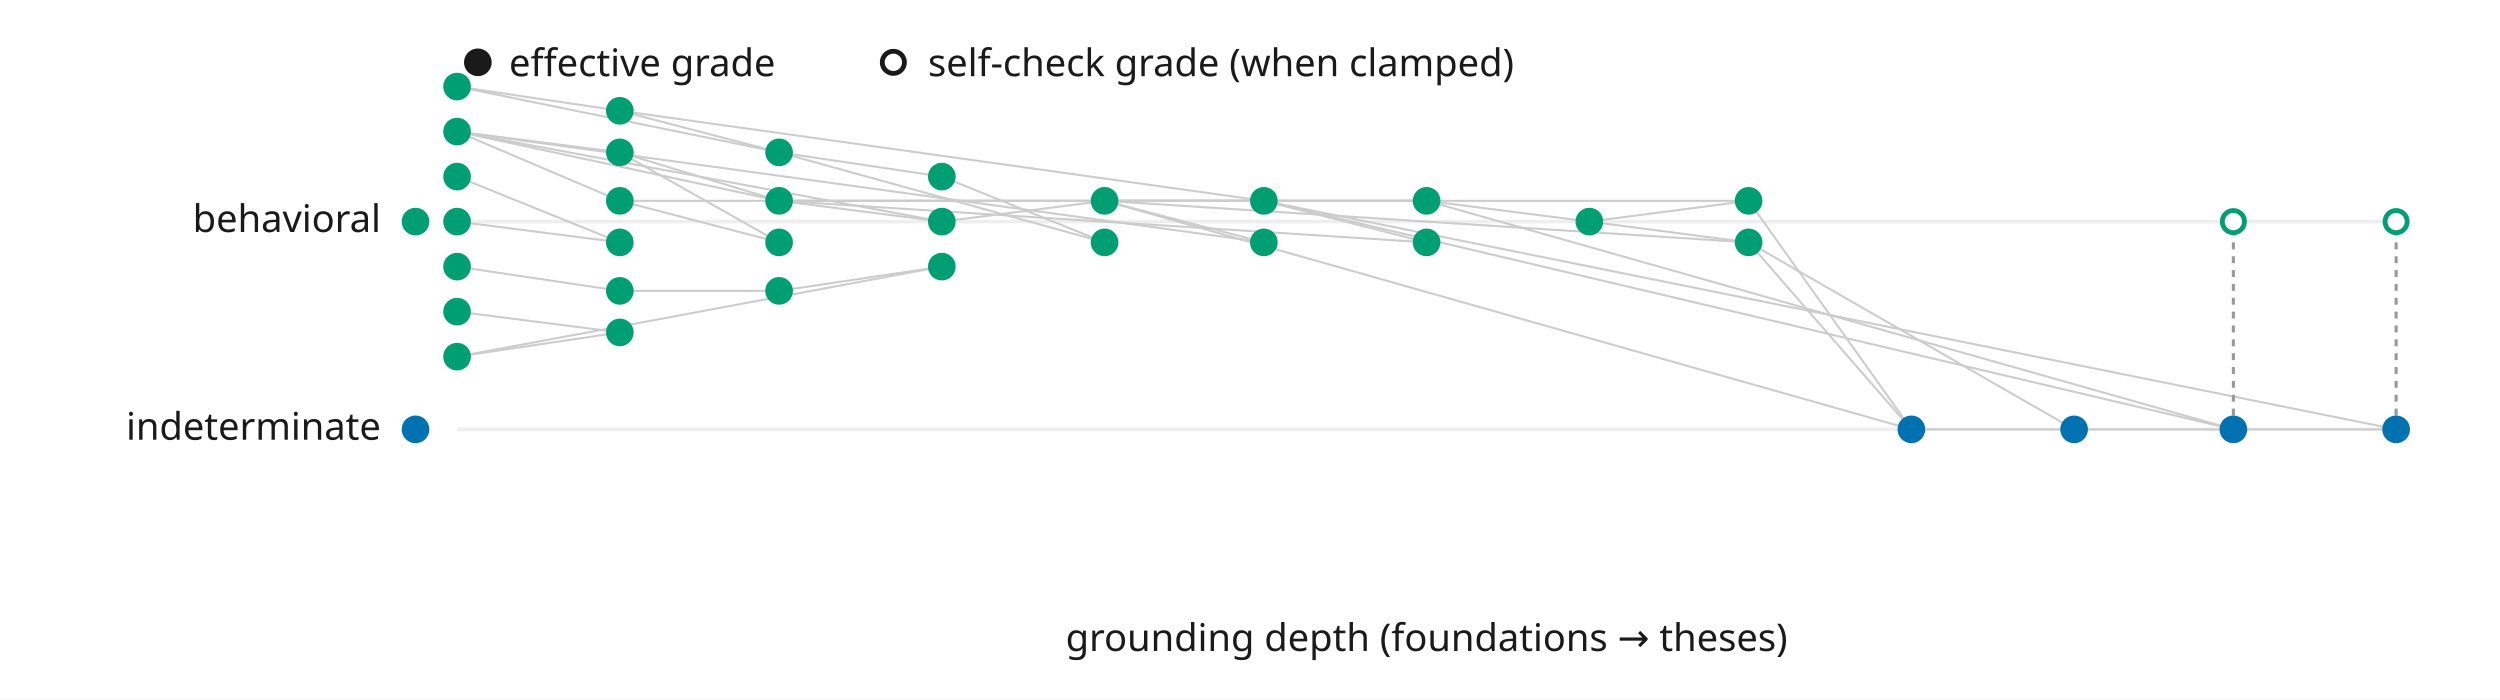
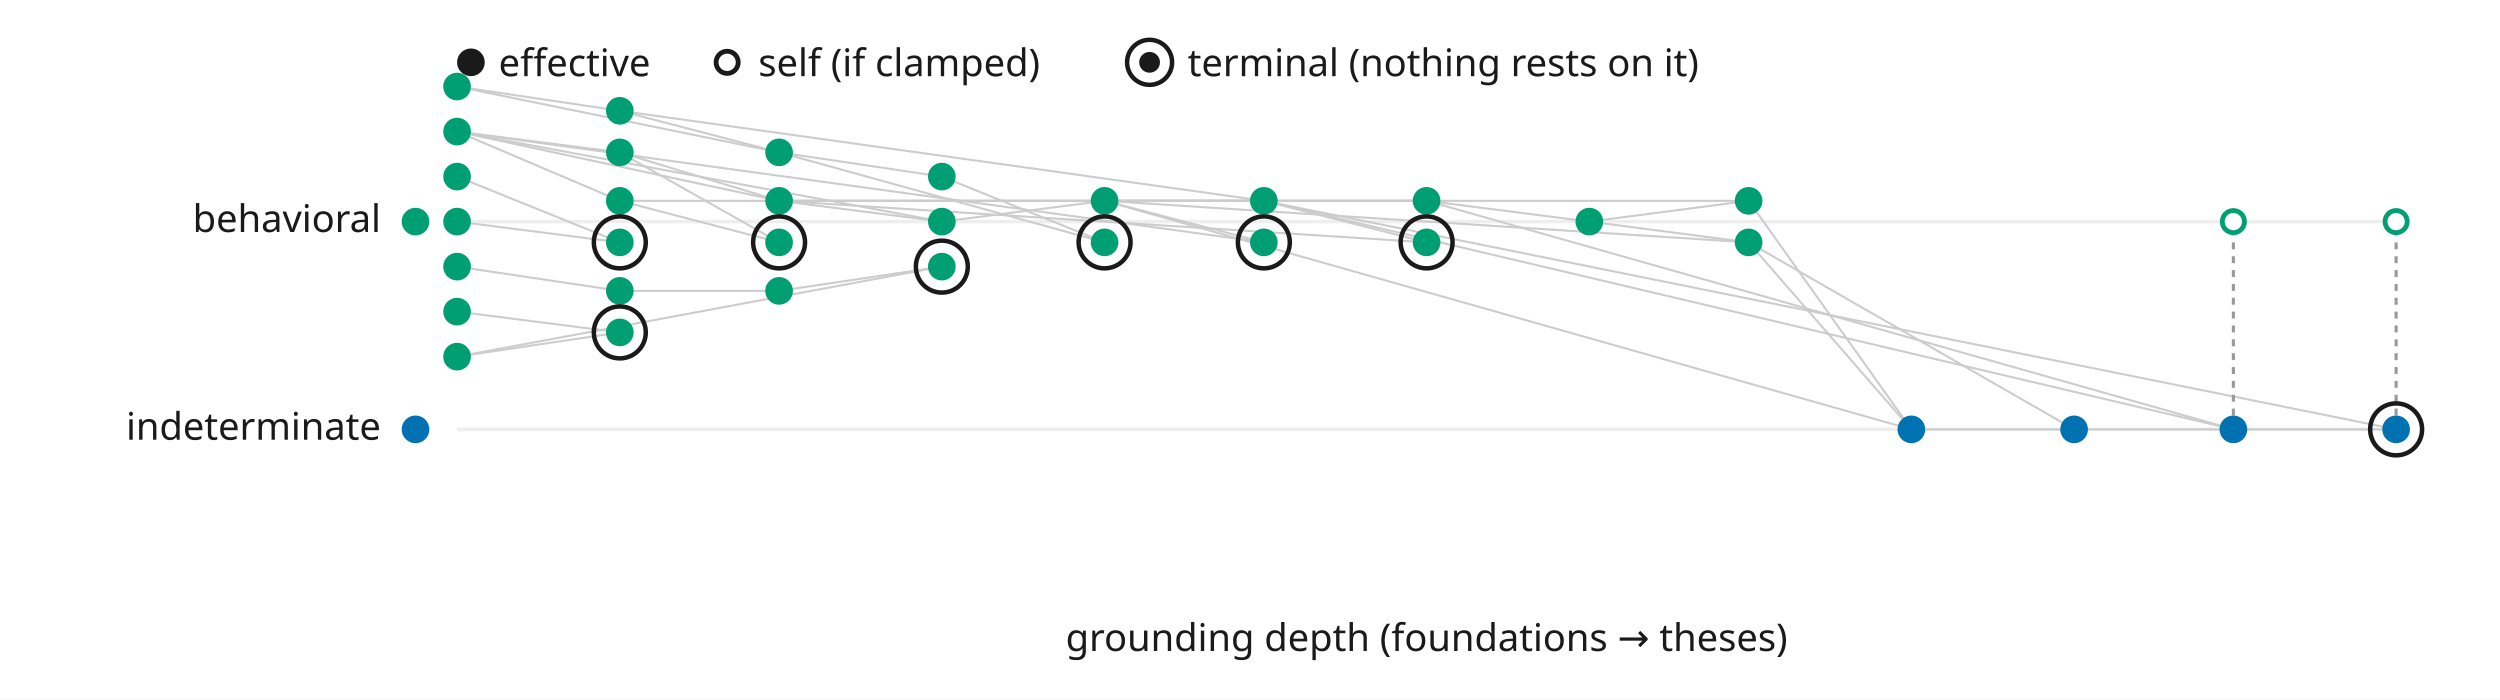
<svg xmlns="http://www.w3.org/2000/svg" width="722" height="202" font-family="sans-serif" font-size="11">
  <rect width="722" height="202" fill="white" />
  <line x1="132" y1="64" x2="692" y2="64" stroke="#eeeeee" />
  <circle cx="120" cy="64" r="4" fill="#009E73" />
  <text x="110" y="67" text-anchor="end" fill="#1a1a1a">behavioral</text>
  <line x1="132" y1="124" x2="692" y2="124" stroke="#eeeeee" />
  <circle cx="120" cy="124" r="4" fill="#0072B2" />
  <text x="110" y="127" text-anchor="end" fill="#1a1a1a">indeterminate</text>
  <line x1="365" y1="58" x2="412" y2="58" stroke="#cccccc" stroke-width="0.6" />
  <line x1="319" y1="58" x2="412" y2="58" stroke="#cccccc" stroke-width="0.6" />
  <line x1="225" y1="58" x2="412" y2="58" stroke="#cccccc" stroke-width="0.6" />
  <line x1="132" y1="25" x2="179" y2="32" stroke="#cccccc" stroke-width="0.6" />
  <line x1="179" y1="32" x2="365" y2="58" stroke="#cccccc" stroke-width="0.6" />
  <line x1="225" y1="58" x2="365" y2="58" stroke="#cccccc" stroke-width="0.6" />
  <line x1="319" y1="58" x2="365" y2="58" stroke="#cccccc" stroke-width="0.6" />
  <line x1="132" y1="25" x2="225" y2="44" stroke="#cccccc" stroke-width="0.6" />
  <line x1="179" y1="32" x2="225" y2="44" stroke="#cccccc" stroke-width="0.6" />
  <line x1="225" y1="44" x2="272" y2="51" stroke="#cccccc" stroke-width="0.6" />
  <line x1="132" y1="38" x2="225" y2="58" stroke="#cccccc" stroke-width="0.6" />
  <line x1="179" y1="44" x2="225" y2="58" stroke="#cccccc" stroke-width="0.6" />
  <line x1="179" y1="58" x2="225" y2="58" stroke="#cccccc" stroke-width="0.6" />
  <line x1="132" y1="38" x2="179" y2="44" stroke="#cccccc" stroke-width="0.6" />
  <line x1="132" y1="38" x2="179" y2="58" stroke="#cccccc" stroke-width="0.6" />
  <line x1="179" y1="44" x2="225" y2="70" stroke="#cccccc" stroke-width="0.6" />
  <line x1="179" y1="58" x2="225" y2="70" stroke="#cccccc" stroke-width="0.6" />
  <line x1="132" y1="38" x2="272" y2="64" stroke="#cccccc" stroke-width="0.6" />
  <line x1="225" y1="58" x2="272" y2="64" stroke="#cccccc" stroke-width="0.6" />
  <line x1="272" y1="64" x2="319" y2="58" stroke="#cccccc" stroke-width="0.6" />
  <line x1="319" y1="58" x2="365" y2="70" stroke="#cccccc" stroke-width="0.6" />
  <line x1="132" y1="38" x2="365" y2="70" stroke="#cccccc" stroke-width="0.6" />
  <line x1="132" y1="51" x2="179" y2="70" stroke="#cccccc" stroke-width="0.6" />
  <line x1="132" y1="64" x2="179" y2="70" stroke="#cccccc" stroke-width="0.6" />
  <line x1="132" y1="77" x2="179" y2="84" stroke="#cccccc" stroke-width="0.6" />
  <line x1="179" y1="84" x2="225" y2="84" stroke="#cccccc" stroke-width="0.6" />
  <line x1="132" y1="90" x2="179" y2="96" stroke="#cccccc" stroke-width="0.6" />
  <line x1="132" y1="103" x2="179" y2="96" stroke="#cccccc" stroke-width="0.6" />
  <line x1="132" y1="103" x2="272" y2="77" stroke="#cccccc" stroke-width="0.6" />
  <line x1="225" y1="84" x2="272" y2="77" stroke="#cccccc" stroke-width="0.6" />
  <line x1="412" y1="58" x2="459" y2="64" stroke="#cccccc" stroke-width="0.6" />
  <line x1="225" y1="44" x2="319" y2="70" stroke="#cccccc" stroke-width="0.6" />
  <line x1="272" y1="51" x2="319" y2="70" stroke="#cccccc" stroke-width="0.6" />
  <line x1="225" y1="58" x2="505" y2="58" stroke="#cccccc" stroke-width="0.6" />
  <line x1="459" y1="64" x2="505" y2="58" stroke="#cccccc" stroke-width="0.6" />
  <line x1="319" y1="58" x2="505" y2="70" stroke="#cccccc" stroke-width="0.6" />
  <line x1="459" y1="64" x2="505" y2="70" stroke="#cccccc" stroke-width="0.6" />
  <line x1="505" y1="70" x2="552" y2="124" stroke="#cccccc" stroke-width="0.6" />
  <line x1="319" y1="58" x2="552" y2="124" stroke="#cccccc" stroke-width="0.6" />
  <line x1="505" y1="58" x2="552" y2="124" stroke="#cccccc" stroke-width="0.6" />
  <line x1="552" y1="124" x2="599" y2="124" stroke="#cccccc" stroke-width="0.6" />
  <line x1="505" y1="70" x2="599" y2="124" stroke="#cccccc" stroke-width="0.6" />
  <line x1="365" y1="58" x2="645" y2="124" stroke="#cccccc" stroke-width="0.6" />
  <line x1="599" y1="124" x2="645" y2="124" stroke="#cccccc" stroke-width="0.6" />
  <line x1="412" y1="58" x2="645" y2="124" stroke="#cccccc" stroke-width="0.6" />
  <line x1="365" y1="58" x2="692" y2="124" stroke="#cccccc" stroke-width="0.6" />
  <line x1="645" y1="124" x2="692" y2="124" stroke="#cccccc" stroke-width="0.6" />
  <line x1="225" y1="58" x2="412" y2="70" stroke="#cccccc" stroke-width="0.6" />
  <line x1="365" y1="58" x2="412" y2="70" stroke="#cccccc" stroke-width="0.6" />
  <line x1="645" y1="124" x2="645" y2="64" stroke="#999999" stroke-width="0.9" stroke-dasharray="2,2" />
  <circle cx="645" cy="64" r="3.2" fill="white" stroke="#009E73" stroke-width="1.4" />
  <line x1="692" y1="124" x2="692" y2="64" stroke="#999999" stroke-width="0.9" stroke-dasharray="2,2" />
  <circle cx="692" cy="64" r="3.2" fill="white" stroke="#009E73" stroke-width="1.4" />
  <circle cx="412" cy="58" r="4" fill="#009E73" />
  <circle cx="132" cy="25" r="4" fill="#009E73" />
  <circle cx="179" cy="32" r="4" fill="#009E73" />
  <circle cx="365" cy="58" r="4" fill="#009E73" />
  <circle cx="225" cy="44" r="4" fill="#009E73" />
  <circle cx="272" cy="51" r="4" fill="#009E73" />
  <circle cx="225" cy="58" r="4" fill="#009E73" />
  <circle cx="179" cy="44" r="4" fill="#009E73" />
  <circle cx="179" cy="58" r="4" fill="#009E73" />
  <circle cx="225" cy="70" r="4" fill="#009E73" />
+   <circle cx="225" cy="70" r="7.5" fill="none" stroke="#1a1a1a" stroke-width="1.3" />
  <circle cx="132" cy="38" r="4" fill="#009E73" />
  <circle cx="272" cy="64" r="4" fill="#009E73" />
  <circle cx="319" cy="58" r="4" fill="#009E73" />
  <circle cx="365" cy="70" r="4" fill="#009E73" />
+   <circle cx="365" cy="70" r="7.5" fill="none" stroke="#1a1a1a" stroke-width="1.3" />
  <circle cx="179" cy="70" r="4" fill="#009E73" />
+   <circle cx="179" cy="70" r="7.5" fill="none" stroke="#1a1a1a" stroke-width="1.3" />
  <circle cx="132" cy="51" r="4" fill="#009E73" />
  <circle cx="132" cy="64" r="4" fill="#009E73" />
  <circle cx="132" cy="77" r="4" fill="#009E73" />
  <circle cx="179" cy="84" r="4" fill="#009E73" />
  <circle cx="225" cy="84" r="4" fill="#009E73" />
  <circle cx="179" cy="96" r="4" fill="#009E73" />
+   <circle cx="179" cy="96" r="7.5" fill="none" stroke="#1a1a1a" stroke-width="1.3" />
  <circle cx="132" cy="90" r="4" fill="#009E73" />
  <circle cx="132" cy="103" r="4" fill="#009E73" />
  <circle cx="272" cy="77" r="4" fill="#009E73" />
+   <circle cx="272" cy="77" r="7.5" fill="none" stroke="#1a1a1a" stroke-width="1.3" />
  <circle cx="459" cy="64" r="4" fill="#009E73" />
  <circle cx="319" cy="70" r="4" fill="#009E73" />
+   <circle cx="319" cy="70" r="7.5" fill="none" stroke="#1a1a1a" stroke-width="1.3" />
  <circle cx="505" cy="58" r="4" fill="#009E73" />
  <circle cx="505" cy="70" r="4" fill="#009E73" />
  <circle cx="552" cy="124" r="4" fill="#0072B2" />
  <circle cx="599" cy="124" r="4" fill="#0072B2" />
  <circle cx="645" cy="124" r="4" fill="#0072B2" />
  <circle cx="692" cy="124" r="4" fill="#0072B2" />
+   <circle cx="692" cy="124" r="7.5" fill="none" stroke="#1a1a1a" stroke-width="1.3" />
  <circle cx="412" cy="70" r="4" fill="#009E73" />
-   <circle cx="138" cy="18" r="4" fill="#1a1a1a" />
-   <text x="147" y="22" fill="#1a1a1a">effective grade</text>
-   <circle cx="258" cy="18" r="3.2" fill="white" stroke="#1a1a1a" stroke-width="1.4" />
-   <text x="268" y="22" fill="#1a1a1a">self-check grade (when clamped)</text>
+   <circle cx="412" cy="70" r="7.5" fill="none" stroke="#1a1a1a" stroke-width="1.3" />
+   <circle cx="136" cy="18" r="4" fill="#1a1a1a" />
+   <text x="144" y="22" fill="#1a1a1a">effective</text>
+   <circle cx="210" cy="18" r="3.2" fill="white" stroke="#1a1a1a" stroke-width="1.4" />
+   <text x="219" y="22" fill="#1a1a1a">self (if clamped)</text>
+   <circle cx="332" cy="18" r="6.5" fill="none" stroke="#1a1a1a" stroke-width="1.3" />
+   <circle cx="332" cy="18" r="3" fill="#1a1a1a" />
+   <text x="343" y="22" fill="#1a1a1a">terminal (nothing rests on it)</text>
  <text x="412" y="188" text-anchor="middle" fill="#1a1a1a">grounding depth  (foundations → theses)</text>
</svg>
